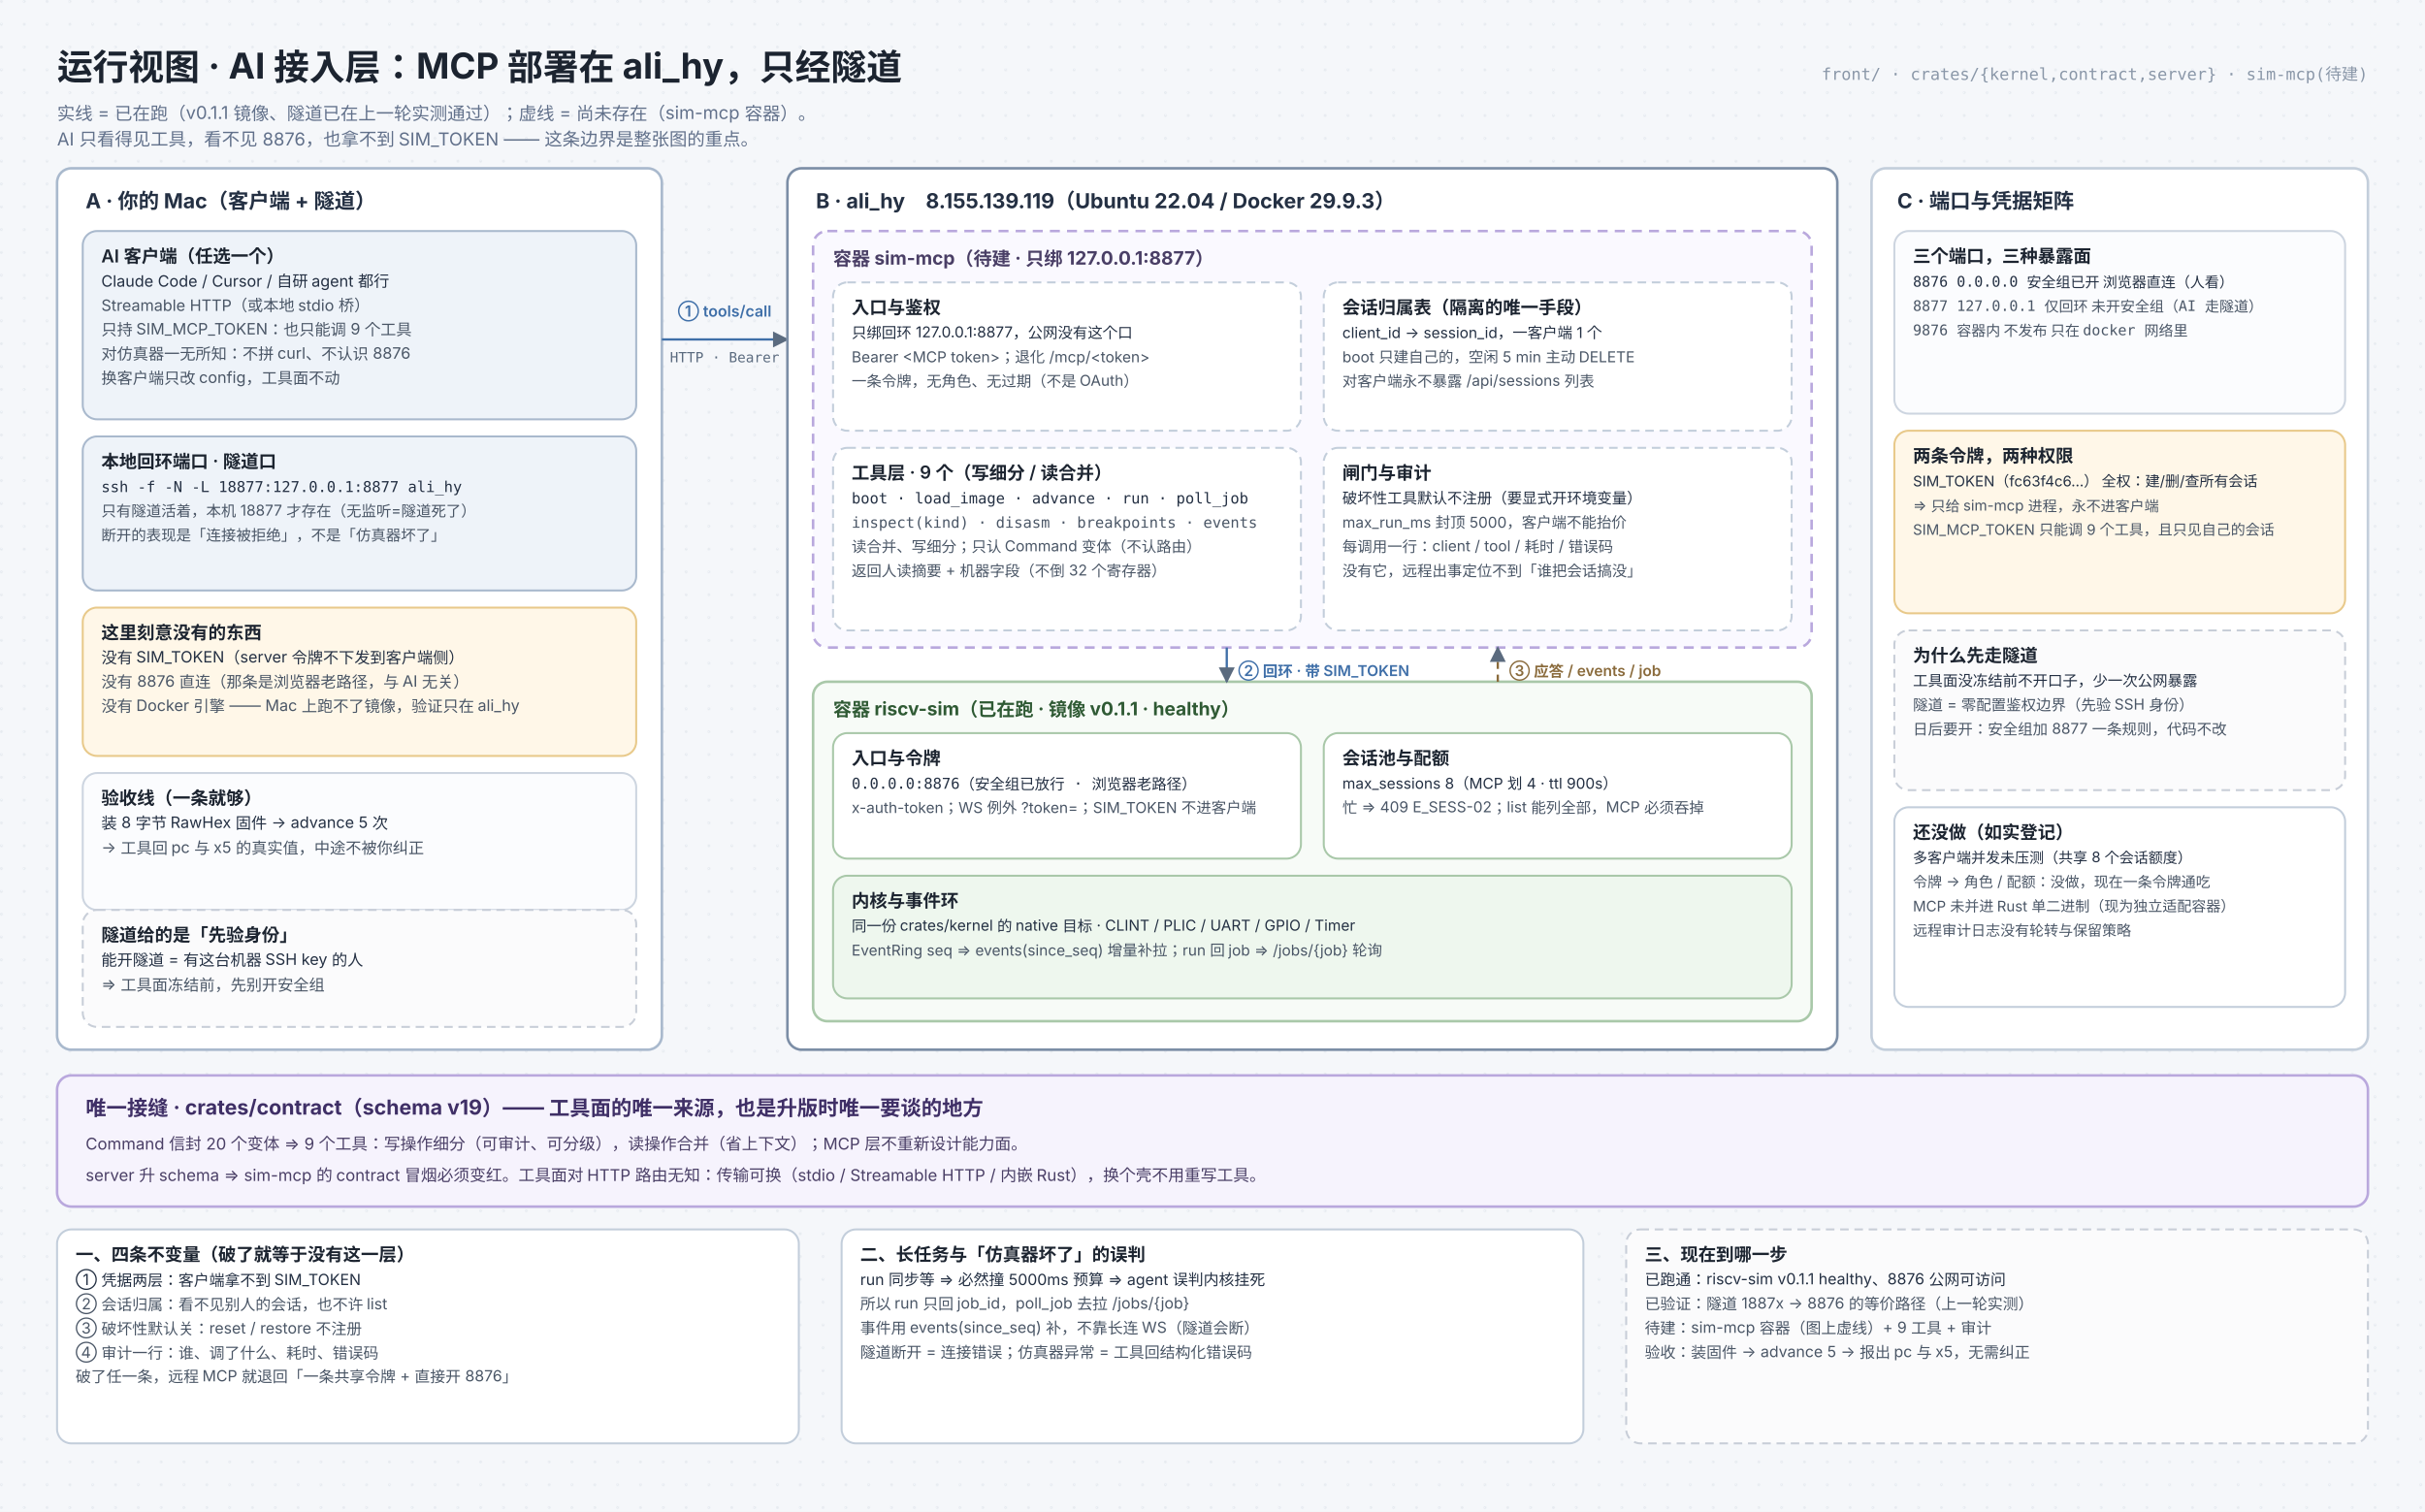
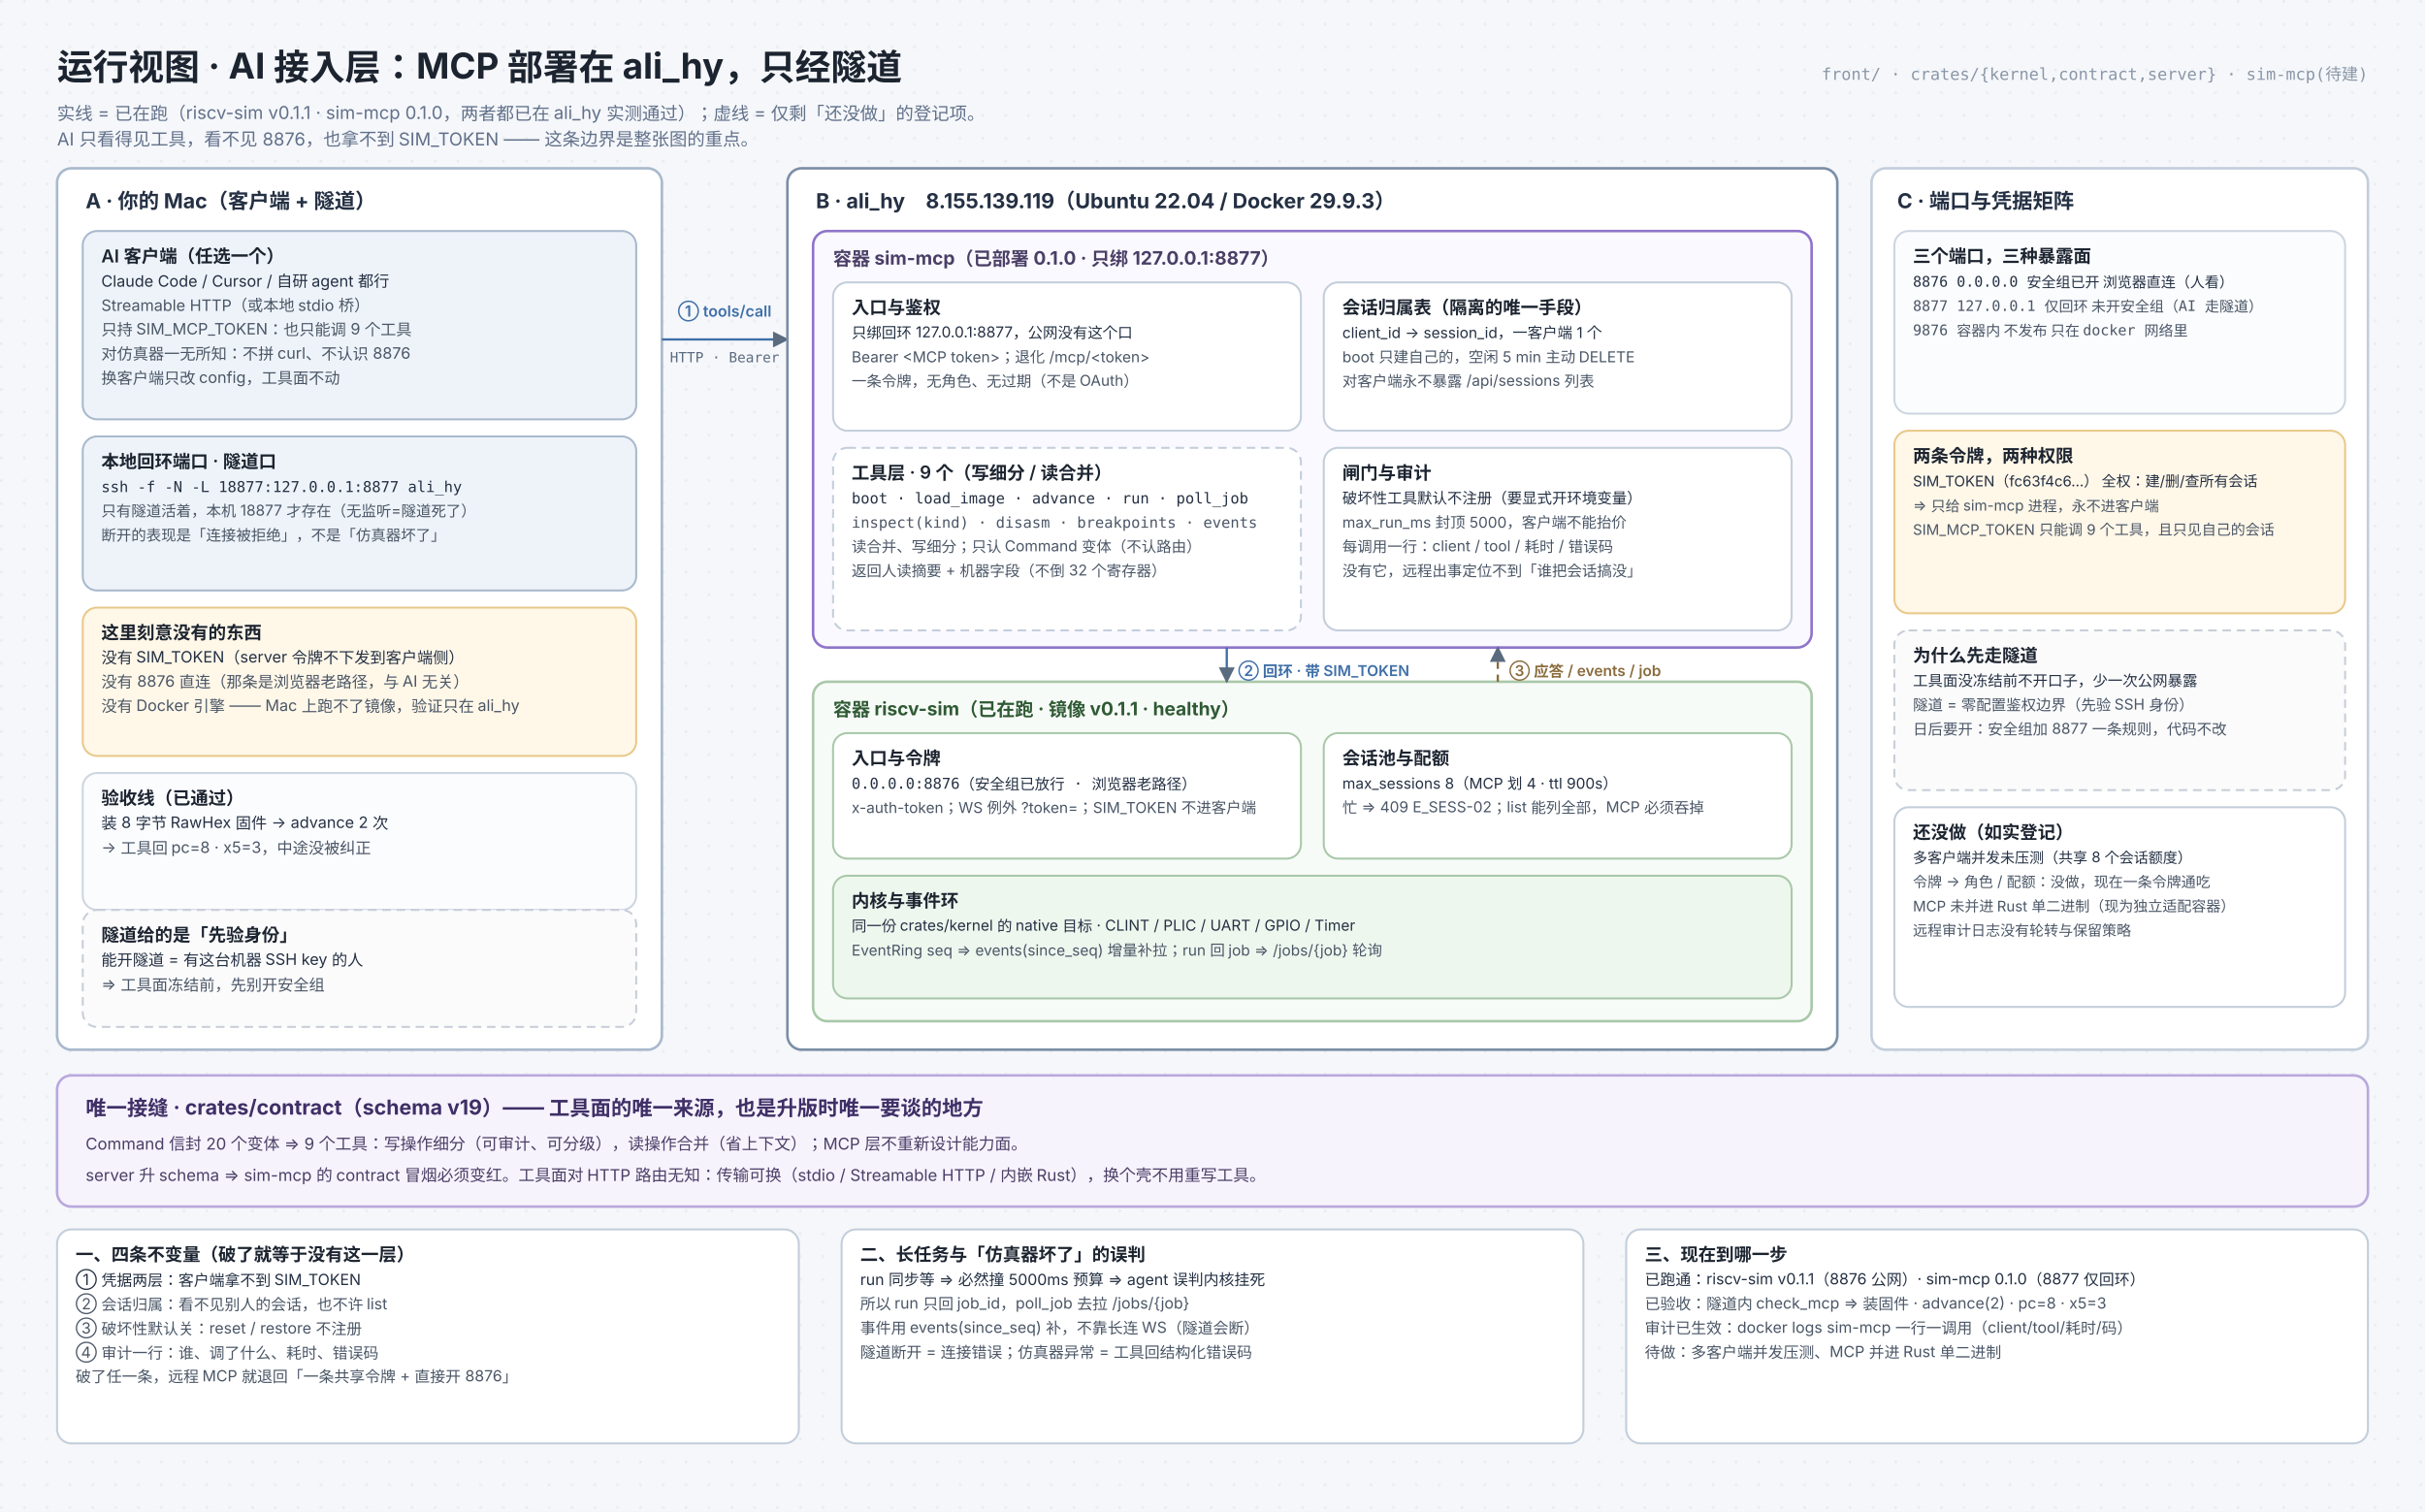
<svg xmlns="http://www.w3.org/2000/svg" width="1700" height="1060" viewBox="0 0 1700 1060">
  <defs>
    <marker id="arrow" viewBox="0 0 10 10" refX="9" refY="5" markerWidth="7" markerHeight="7" orient="auto">
      <path d="M0,0 L10,5 L0,10 z" fill="#5b6b7f" />
    </marker>
    <pattern id="dots" width="16" height="16" patternUnits="userSpaceOnUse">
      <circle cx="1" cy="1" r="1" fill="#e6eaef" />
    </pattern>
  </defs>
  <rect width="1700" height="1060" fill="#f5f7fa" />
  <rect width="1700" height="1060" fill="url(#dots)" opacity="0.9" />
  <text x="40" y="56" font-family="-apple-system,BlinkMacSystemFont,PingFang SC,Helvetica Neue,sans-serif" font-size="25" font-weight="700" fill="#1c2430" text-anchor="start" opacity="1">运行视图 · AI 接入层：MCP 部署在 ali_hy，只经隧道</text>
-   <text x="40" y="84" font-family="-apple-system,BlinkMacSystemFont,PingFang SC,Helvetica Neue,sans-serif" font-size="12.5" font-weight="400" fill="#61708a" text-anchor="start" opacity="1">实线 = 已在跑（v0.1.1 镜像、隧道已在上一轮实测通过）；虚线 = 尚未存在（sim-mcp 容器）。</text>
+   <text x="40" y="84" font-family="-apple-system,BlinkMacSystemFont,PingFang SC,Helvetica Neue,sans-serif" font-size="12.5" font-weight="400" fill="#61708a" text-anchor="start" opacity="1">实线 = 已在跑（riscv-sim v0.1.1 · sim-mcp 0.1.0，两者都已在 ali_hy 实测通过）；虚线 = 仅剩「还没做」的登记项。</text>
  <text x="40" y="102" font-family="-apple-system,BlinkMacSystemFont,PingFang SC,Helvetica Neue,sans-serif" font-size="12.5" font-weight="400" fill="#61708a" text-anchor="start" opacity="1">AI 只看得见工具，看不见 8876，也拿不到 SIM_TOKEN —— 这条边界是整张图的重点。</text>
  <text x="1660" y="56" font-family="ui-monospace,SFMono-Regular,Menlo,monospace" font-size="11.5" font-weight="400" fill="#8a97a8" text-anchor="end" opacity="1">front/ · crates/{kernel,contract,server} · sim-mcp(待建)</text>
  <rect x="40" y="118" width="424" height="618" rx="10" ry="10" fill="#ffffff" stroke="#a9b9cd" stroke-width="1.8" opacity="1" />
  <text x="60" y="146" font-family="-apple-system,BlinkMacSystemFont,PingFang SC,Helvetica Neue,sans-serif" font-size="14.5" font-weight="700" fill="#243043" text-anchor="start" opacity="1">A · 你的 Mac（客户端 + 隧道）</text>
  <rect x="58" y="162" width="388" height="132" rx="10" ry="10" fill="#eef3f9" stroke="#a9b9cd" stroke-width="1.4" opacity="1" />
  <text x="71" y="184" font-family="-apple-system,BlinkMacSystemFont,PingFang SC,Helvetica Neue,sans-serif" font-size="12.5" font-weight="600" fill="#1c2430" text-anchor="start" opacity="1">AI 客户端（任选一个）</text>
  <text x="71" y="201" font-family="-apple-system,BlinkMacSystemFont,PingFang SC,Helvetica Neue,sans-serif" font-size="11" font-weight="400" fill="#243043" text-anchor="start" opacity="1">Claude Code / Cursor / 自研 agent 都行</text>
  <text x="71" y="218" font-family="-apple-system,BlinkMacSystemFont,PingFang SC,Helvetica Neue,sans-serif" font-size="11" font-weight="400" fill="#4a5666" text-anchor="start" opacity="1">Streamable HTTP（或本地 stdio 桥）</text>
  <text x="71" y="235" font-family="-apple-system,BlinkMacSystemFont,PingFang SC,Helvetica Neue,sans-serif" font-size="11" font-weight="400" fill="#4a5666" text-anchor="start" opacity="1">只持 SIM_MCP_TOKEN：也只能调 9 个工具</text>
  <text x="71" y="252" font-family="-apple-system,BlinkMacSystemFont,PingFang SC,Helvetica Neue,sans-serif" font-size="11" font-weight="400" fill="#4a5666" text-anchor="start" opacity="1">对仿真器一无所知：不拼 curl、不认识 8876</text>
  <text x="71" y="269" font-family="-apple-system,BlinkMacSystemFont,PingFang SC,Helvetica Neue,sans-serif" font-size="11" font-weight="400" fill="#4a5666" text-anchor="start" opacity="1">换客户端只改 config，工具面不动</text>
  <rect x="58" y="306" width="388" height="108" rx="10" ry="10" fill="#eef3f9" stroke="#a9b9cd" stroke-width="1.4" opacity="1" />
  <text x="71" y="328" font-family="-apple-system,BlinkMacSystemFont,PingFang SC,Helvetica Neue,sans-serif" font-size="12.5" font-weight="600" fill="#1c2430" text-anchor="start" opacity="1">本地回环端口 · 隧道口</text>
  <text x="71" y="345" font-family="ui-monospace,SFMono-Regular,Menlo,monospace" font-size="10.5" font-weight="400" fill="#243043" text-anchor="start" opacity="1">ssh -f -N -L 18877:127.0.0.1:8877 ali_hy</text>
  <text x="71" y="362" font-family="-apple-system,BlinkMacSystemFont,PingFang SC,Helvetica Neue,sans-serif" font-size="10.5" font-weight="400" fill="#4a5666" text-anchor="start" opacity="1">只有隧道活着，本机 18877 才存在（无监听=隧道死了）</text>
  <text x="71" y="379" font-family="-apple-system,BlinkMacSystemFont,PingFang SC,Helvetica Neue,sans-serif" font-size="10.5" font-weight="400" fill="#4a5666" text-anchor="start" opacity="1">断开的表现是「连接被拒绝」，不是「仿真器坏了」</text>
  <rect x="58" y="426" width="388" height="104" rx="10" ry="10" fill="#fff7e8" stroke="#e8c98a" stroke-width="1.4" opacity="1" />
  <text x="71" y="448" font-family="-apple-system,BlinkMacSystemFont,PingFang SC,Helvetica Neue,sans-serif" font-size="12.5" font-weight="600" fill="#1c2430" text-anchor="start" opacity="1">这里刻意没有的东西</text>
  <text x="71" y="465" font-family="-apple-system,BlinkMacSystemFont,PingFang SC,Helvetica Neue,sans-serif" font-size="11" font-weight="400" fill="#243043" text-anchor="start" opacity="1">没有 SIM_TOKEN（server 令牌不下发到客户端侧）</text>
  <text x="71" y="482" font-family="-apple-system,BlinkMacSystemFont,PingFang SC,Helvetica Neue,sans-serif" font-size="11" font-weight="400" fill="#4a5666" text-anchor="start" opacity="1">没有 8876 直连（那条是浏览器老路径，与 AI 无关）</text>
  <text x="71" y="499" font-family="-apple-system,BlinkMacSystemFont,PingFang SC,Helvetica Neue,sans-serif" font-size="11" font-weight="400" fill="#4a5666" text-anchor="start" opacity="1">没有 Docker 引擎 —— Mac 上跑不了镜像，验证只在 ali_hy</text>
  <rect x="58" y="542" width="388" height="96" rx="10" ry="10" fill="#fbfcfe" stroke="#cdd5e0" stroke-width="1.4" opacity="1" />
-   <text x="71" y="564" font-family="-apple-system,BlinkMacSystemFont,PingFang SC,Helvetica Neue,sans-serif" font-size="12.5" font-weight="600" fill="#1c2430" text-anchor="start" opacity="1">验收线（一条就够）</text>
-   <text x="71" y="581" font-family="-apple-system,BlinkMacSystemFont,PingFang SC,Helvetica Neue,sans-serif" font-size="11" font-weight="400" fill="#243043" text-anchor="start" opacity="1">装 8 字节 RawHex 固件 → advance 5 次</text>
-   <text x="71" y="598" font-family="-apple-system,BlinkMacSystemFont,PingFang SC,Helvetica Neue,sans-serif" font-size="11" font-weight="400" fill="#4a5666" text-anchor="start" opacity="1">→ 工具回 pc 与 x5 的真实值，中途不被你纠正</text>
+   <text x="71" y="564" font-family="-apple-system,BlinkMacSystemFont,PingFang SC,Helvetica Neue,sans-serif" font-size="12.5" font-weight="600" fill="#1c2430" text-anchor="start" opacity="1">验收线（已通过）</text>
+   <text x="71" y="581" font-family="-apple-system,BlinkMacSystemFont,PingFang SC,Helvetica Neue,sans-serif" font-size="11" font-weight="400" fill="#243043" text-anchor="start" opacity="1">装 8 字节 RawHex 固件 → advance 2 次</text>
+   <text x="71" y="598" font-family="-apple-system,BlinkMacSystemFont,PingFang SC,Helvetica Neue,sans-serif" font-size="11" font-weight="400" fill="#4a5666" text-anchor="start" opacity="1">→ 工具回 pc=8 · x5=3，中途没被纠正</text>
  <rect x="58" y="638" width="388" height="82" rx="10" ry="10" fill="#fbfbfc" stroke="#c8ced8" stroke-width="1.4" stroke-dasharray="6 4" opacity="1" />
  <text x="71" y="660" font-family="-apple-system,BlinkMacSystemFont,PingFang SC,Helvetica Neue,sans-serif" font-size="12.5" font-weight="600" fill="#1c2430" text-anchor="start" opacity="1">隧道给的是「先验身份」</text>
  <text x="71" y="677" font-family="-apple-system,BlinkMacSystemFont,PingFang SC,Helvetica Neue,sans-serif" font-size="11" font-weight="400" fill="#243043" text-anchor="start" opacity="1">能开隧道 = 有这台机器 SSH key 的人</text>
  <text x="71" y="694" font-family="-apple-system,BlinkMacSystemFont,PingFang SC,Helvetica Neue,sans-serif" font-size="11" font-weight="400" fill="#4a5666" text-anchor="start" opacity="1">⇒ 工具面冻结前，先别开安全组</text>
  <line x1="464" y1="238" x2="552" y2="238" stroke="#3f6fa8" stroke-width="1.6" marker-end="url(#arrow)" />
  <text x="508" y="222" font-family="-apple-system,BlinkMacSystemFont,PingFang SC,Helvetica Neue,sans-serif" font-size="10.8" font-weight="600" fill="#3f6fa8" text-anchor="middle" opacity="1">① tools/call</text>
  <text x="508" y="254" font-family="ui-monospace,SFMono-Regular,Menlo,monospace" font-size="9.8" font-weight="400" fill="#5b6b7f" text-anchor="middle" opacity="1">HTTP · Bearer</text>
  <rect x="552" y="118" width="736" height="618" rx="10" ry="10" fill="#ffffff" stroke="#7c8ea6" stroke-width="1.8" opacity="1" />
  <text x="572" y="146" font-family="-apple-system,BlinkMacSystemFont,PingFang SC,Helvetica Neue,sans-serif" font-size="14.5" font-weight="700" fill="#243043" text-anchor="start" opacity="1">B · ali_hy　8.155.139.119（Ubuntu 22.04 / Docker 29.9.3）</text>
-   <rect x="570" y="162" width="700" height="292" rx="10" ry="10" fill="#faf9ff" stroke="#b9a8dd" stroke-width="1.8" stroke-dasharray="7 5" opacity="1" />
-   <text x="584" y="186" font-family="-apple-system,BlinkMacSystemFont,PingFang SC,Helvetica Neue,sans-serif" font-size="13" font-weight="700" fill="#4a3f66" text-anchor="start" opacity="1">容器 sim-mcp（待建 · 只绑 127.0.0.1:8877）</text>
-   <rect x="584" y="198" width="328" height="104" rx="10" ry="10" fill="#ffffff" stroke="#c3cedb" stroke-width="1.4" stroke-dasharray="6 4" opacity="1" />
+   <rect x="570" y="162" width="700" height="292" rx="10" ry="10" fill="#faf9ff" stroke="#8f74c9" stroke-width="1.8" opacity="1" />
+   <text x="584" y="186" font-family="-apple-system,BlinkMacSystemFont,PingFang SC,Helvetica Neue,sans-serif" font-size="13" font-weight="700" fill="#4a3f66" text-anchor="start" opacity="1">容器 sim-mcp（已部署 0.1.0 · 只绑 127.0.0.1:8877）</text>
+   <rect x="584" y="198" width="328" height="104" rx="10" ry="10" fill="#ffffff" stroke="#c3cedb" stroke-width="1.4" opacity="1" />
  <text x="597" y="220" font-family="-apple-system,BlinkMacSystemFont,PingFang SC,Helvetica Neue,sans-serif" font-size="12.5" font-weight="600" fill="#1c2430" text-anchor="start" opacity="1">入口与鉴权</text>
  <text x="597" y="237" font-family="-apple-system,BlinkMacSystemFont,PingFang SC,Helvetica Neue,sans-serif" font-size="10.5" font-weight="400" fill="#243043" text-anchor="start" opacity="1">只绑回环 127.0.0.1:8877，公网没有这个口</text>
  <text x="597" y="254" font-family="-apple-system,BlinkMacSystemFont,PingFang SC,Helvetica Neue,sans-serif" font-size="10.5" font-weight="400" fill="#4a5666" text-anchor="start" opacity="1">Bearer &lt;MCP token&gt;；退化 /mcp/&lt;token&gt;</text>
  <text x="597" y="271" font-family="-apple-system,BlinkMacSystemFont,PingFang SC,Helvetica Neue,sans-serif" font-size="10.5" font-weight="400" fill="#4a5666" text-anchor="start" opacity="1">一条令牌，无角色、无过期（不是 OAuth）</text>
-   <rect x="928" y="198" width="328" height="104" rx="10" ry="10" fill="#ffffff" stroke="#c3cedb" stroke-width="1.4" stroke-dasharray="6 4" opacity="1" />
+   <rect x="928" y="198" width="328" height="104" rx="10" ry="10" fill="#ffffff" stroke="#c3cedb" stroke-width="1.4" opacity="1" />
  <text x="941" y="220" font-family="-apple-system,BlinkMacSystemFont,PingFang SC,Helvetica Neue,sans-serif" font-size="12.5" font-weight="600" fill="#1c2430" text-anchor="start" opacity="1">会话归属表（隔离的唯一手段）</text>
  <text x="941" y="237" font-family="-apple-system,BlinkMacSystemFont,PingFang SC,Helvetica Neue,sans-serif" font-size="10.5" font-weight="400" fill="#243043" text-anchor="start" opacity="1">client_id → session_id，一客户端 1 个</text>
  <text x="941" y="254" font-family="-apple-system,BlinkMacSystemFont,PingFang SC,Helvetica Neue,sans-serif" font-size="10.5" font-weight="400" fill="#4a5666" text-anchor="start" opacity="1">boot 只建自己的，空闲 5 min 主动 DELETE</text>
  <text x="941" y="271" font-family="-apple-system,BlinkMacSystemFont,PingFang SC,Helvetica Neue,sans-serif" font-size="10.5" font-weight="400" fill="#4a5666" text-anchor="start" opacity="1">对客户端永不暴露 /api/sessions 列表</text>
  <rect x="584" y="314" width="328" height="128" rx="10" ry="10" fill="#ffffff" stroke="#c3cedb" stroke-width="1.4" stroke-dasharray="6 4" opacity="1" />
  <text x="597" y="336" font-family="-apple-system,BlinkMacSystemFont,PingFang SC,Helvetica Neue,sans-serif" font-size="12.5" font-weight="600" fill="#1c2430" text-anchor="start" opacity="1">工具层 · 9 个（写细分 / 读合并）</text>
  <text x="597" y="353" font-family="ui-monospace,SFMono-Regular,Menlo,monospace" font-size="10.5" font-weight="400" fill="#243043" text-anchor="start" opacity="1">boot · load_image · advance · run · poll_job</text>
  <text x="597" y="370" font-family="ui-monospace,SFMono-Regular,Menlo,monospace" font-size="10.5" font-weight="400" fill="#4a5666" text-anchor="start" opacity="1">inspect(kind) · disasm · breakpoints · events</text>
  <text x="597" y="387" font-family="-apple-system,BlinkMacSystemFont,PingFang SC,Helvetica Neue,sans-serif" font-size="10.5" font-weight="400" fill="#4a5666" text-anchor="start" opacity="1">读合并、写细分；只认 Command 变体（不认路由）</text>
  <text x="597" y="404" font-family="-apple-system,BlinkMacSystemFont,PingFang SC,Helvetica Neue,sans-serif" font-size="10.5" font-weight="400" fill="#4a5666" text-anchor="start" opacity="1">返回人读摘要 + 机器字段（不倒 32 个寄存器）</text>
-   <rect x="928" y="314" width="328" height="128" rx="10" ry="10" fill="#ffffff" stroke="#c3cedb" stroke-width="1.4" stroke-dasharray="6 4" opacity="1" />
+   <rect x="928" y="314" width="328" height="128" rx="10" ry="10" fill="#ffffff" stroke="#c3cedb" stroke-width="1.4" opacity="1" />
  <text x="941" y="336" font-family="-apple-system,BlinkMacSystemFont,PingFang SC,Helvetica Neue,sans-serif" font-size="12.5" font-weight="600" fill="#1c2430" text-anchor="start" opacity="1">闸门与审计</text>
  <text x="941" y="353" font-family="-apple-system,BlinkMacSystemFont,PingFang SC,Helvetica Neue,sans-serif" font-size="10.5" font-weight="400" fill="#243043" text-anchor="start" opacity="1">破坏性工具默认不注册（要显式开环境变量）</text>
  <text x="941" y="370" font-family="-apple-system,BlinkMacSystemFont,PingFang SC,Helvetica Neue,sans-serif" font-size="10.5" font-weight="400" fill="#4a5666" text-anchor="start" opacity="1">max_run_ms 封顶 5000，客户端不能抬价</text>
  <text x="941" y="387" font-family="-apple-system,BlinkMacSystemFont,PingFang SC,Helvetica Neue,sans-serif" font-size="10.5" font-weight="400" fill="#4a5666" text-anchor="start" opacity="1">每调用一行：client / tool / 耗时 / 错误码</text>
  <text x="941" y="404" font-family="-apple-system,BlinkMacSystemFont,PingFang SC,Helvetica Neue,sans-serif" font-size="10.5" font-weight="400" fill="#4a5666" text-anchor="start" opacity="1">没有它，远程出事定位不到「谁把会话搞没」</text>
  <rect x="570" y="478" width="700" height="238" rx="10" ry="10" fill="#f7fbf7" stroke="#a9c8a9" stroke-width="1.8" opacity="1" />
  <text x="584" y="502" font-family="-apple-system,BlinkMacSystemFont,PingFang SC,Helvetica Neue,sans-serif" font-size="13" font-weight="700" fill="#2f5a34" text-anchor="start" opacity="1">容器 riscv-sim（已在跑 · 镜像 v0.1.1 · healthy）</text>
  <rect x="584" y="514" width="328" height="88" rx="10" ry="10" fill="#ffffff" stroke="#a9c8a9" stroke-width="1.4" opacity="1" />
  <text x="597" y="536" font-family="-apple-system,BlinkMacSystemFont,PingFang SC,Helvetica Neue,sans-serif" font-size="12.5" font-weight="600" fill="#1c2430" text-anchor="start" opacity="1">入口与令牌</text>
  <text x="597" y="553" font-family="ui-monospace,SFMono-Regular,Menlo,monospace" font-size="10.5" font-weight="400" fill="#243043" text-anchor="start" opacity="1">0.0.0.0:8876（安全组已放行 · 浏览器老路径）</text>
  <text x="597" y="570" font-family="-apple-system,BlinkMacSystemFont,PingFang SC,Helvetica Neue,sans-serif" font-size="10.5" font-weight="400" fill="#4a5666" text-anchor="start" opacity="1">x-auth-token；WS 例外 ?token=；SIM_TOKEN 不进客户端</text>
  <rect x="928" y="514" width="328" height="88" rx="10" ry="10" fill="#ffffff" stroke="#a9c8a9" stroke-width="1.4" opacity="1" />
  <text x="941" y="536" font-family="-apple-system,BlinkMacSystemFont,PingFang SC,Helvetica Neue,sans-serif" font-size="12.5" font-weight="600" fill="#1c2430" text-anchor="start" opacity="1">会话池与配额</text>
  <text x="941" y="553" font-family="-apple-system,BlinkMacSystemFont,PingFang SC,Helvetica Neue,sans-serif" font-size="10.5" font-weight="400" fill="#243043" text-anchor="start" opacity="1">max_sessions 8（MCP 划 4 · ttl 900s）</text>
  <text x="941" y="570" font-family="-apple-system,BlinkMacSystemFont,PingFang SC,Helvetica Neue,sans-serif" font-size="10.5" font-weight="400" fill="#4a5666" text-anchor="start" opacity="1">忙 ⇒ 409 E_SESS-02；list 能列全部，MCP 必须吞掉</text>
  <rect x="584" y="614" width="672" height="86" rx="10" ry="10" fill="#eef7ee" stroke="#a9c8a9" stroke-width="1.4" opacity="1" />
  <text x="597" y="636" font-family="-apple-system,BlinkMacSystemFont,PingFang SC,Helvetica Neue,sans-serif" font-size="12.5" font-weight="600" fill="#1c2430" text-anchor="start" opacity="1">内核与事件环</text>
  <text x="597" y="653" font-family="-apple-system,BlinkMacSystemFont,PingFang SC,Helvetica Neue,sans-serif" font-size="10.5" font-weight="400" fill="#243043" text-anchor="start" opacity="1">同一份 crates/kernel 的 native 目标 · CLINT / PLIC / UART / GPIO / Timer</text>
  <text x="597" y="670" font-family="-apple-system,BlinkMacSystemFont,PingFang SC,Helvetica Neue,sans-serif" font-size="10.5" font-weight="400" fill="#4a5666" text-anchor="start" opacity="1">EventRing seq ⇒ events(since_seq) 增量补拉；run 回 job ⇒ /jobs/{job} 轮询</text>
  <line x1="860" y1="454" x2="860" y2="478" stroke="#3f6fa8" stroke-width="1.6" marker-end="url(#arrow)" />
  <text x="868" y="474" font-family="-apple-system,BlinkMacSystemFont,PingFang SC,Helvetica Neue,sans-serif" font-size="10.5" font-weight="600" fill="#3f6fa8" text-anchor="start" opacity="1">② 回环 · 带 SIM_TOKEN</text>
  <line x1="1050" y1="478" x2="1050" y2="454" stroke="#8a6b3c" stroke-width="1.6" marker-end="url(#arrow)" stroke-dasharray="5 4" />
  <text x="1058" y="474" font-family="-apple-system,BlinkMacSystemFont,PingFang SC,Helvetica Neue,sans-serif" font-size="10.5" font-weight="600" fill="#8a6b3c" text-anchor="start" opacity="1">③ 应答 / events / job</text>
  <rect x="1312" y="118" width="348" height="618" rx="10" ry="10" fill="#ffffff" stroke="#c3cedb" stroke-width="1.8" opacity="1" />
  <text x="1330" y="146" font-family="-apple-system,BlinkMacSystemFont,PingFang SC,Helvetica Neue,sans-serif" font-size="14.5" font-weight="700" fill="#243043" text-anchor="start" opacity="1">C · 端口与凭据矩阵</text>
  <rect x="1328" y="162" width="316" height="128" rx="10" ry="10" fill="#fbfcfe" stroke="#cdd5e0" stroke-width="1.4" opacity="1" />
  <text x="1341" y="184" font-family="-apple-system,BlinkMacSystemFont,PingFang SC,Helvetica Neue,sans-serif" font-size="12.5" font-weight="600" fill="#1c2430" text-anchor="start" opacity="1">三个端口，三种暴露面</text>
  <text x="1341" y="201" font-family="ui-monospace,SFMono-Regular,Menlo,monospace" font-size="10.2" font-weight="400" fill="#243043" text-anchor="start" opacity="1">8876  0.0.0.0  安全组已开  浏览器直连（人看）</text>
  <text x="1341" y="218" font-family="ui-monospace,SFMono-Regular,Menlo,monospace" font-size="10.2" font-weight="400" fill="#4a5666" text-anchor="start" opacity="1">8877  127.0.0.1 仅回环  未开安全组（AI 走隧道）</text>
  <text x="1341" y="235" font-family="ui-monospace,SFMono-Regular,Menlo,monospace" font-size="10.2" font-weight="400" fill="#4a5666" text-anchor="start" opacity="1">9876  容器内  不发布  只在 docker 网络里</text>
  <rect x="1328" y="302" width="316" height="128" rx="10" ry="10" fill="#fff7e8" stroke="#e8c98a" stroke-width="1.4" opacity="1" />
  <text x="1341" y="324" font-family="-apple-system,BlinkMacSystemFont,PingFang SC,Helvetica Neue,sans-serif" font-size="12.5" font-weight="600" fill="#1c2430" text-anchor="start" opacity="1">两条令牌，两种权限</text>
  <text x="1341" y="341" font-family="-apple-system,BlinkMacSystemFont,PingFang SC,Helvetica Neue,sans-serif" font-size="10.2" font-weight="400" fill="#243043" text-anchor="start" opacity="1">SIM_TOKEN（fc63f4c6…） 全权：建/删/查所有会话</text>
  <text x="1341" y="358" font-family="-apple-system,BlinkMacSystemFont,PingFang SC,Helvetica Neue,sans-serif" font-size="10.2" font-weight="400" fill="#4a5666" text-anchor="start" opacity="1">⇒ 只给 sim-mcp 进程，永不进客户端</text>
  <text x="1341" y="375" font-family="-apple-system,BlinkMacSystemFont,PingFang SC,Helvetica Neue,sans-serif" font-size="10.2" font-weight="400" fill="#4a5666" text-anchor="start" opacity="1">SIM_MCP_TOKEN  只能调 9 个工具，且只见自己的会话</text>
  <rect x="1328" y="442" width="316" height="112" rx="10" ry="10" fill="#fbfbfc" stroke="#c8ced8" stroke-width="1.4" stroke-dasharray="6 4" opacity="1" />
  <text x="1341" y="464" font-family="-apple-system,BlinkMacSystemFont,PingFang SC,Helvetica Neue,sans-serif" font-size="12.5" font-weight="600" fill="#1c2430" text-anchor="start" opacity="1">为什么先走隧道</text>
  <text x="1341" y="481" font-family="-apple-system,BlinkMacSystemFont,PingFang SC,Helvetica Neue,sans-serif" font-size="10.5" font-weight="400" fill="#243043" text-anchor="start" opacity="1">工具面没冻结前不开口子，少一次公网暴露</text>
  <text x="1341" y="498" font-family="-apple-system,BlinkMacSystemFont,PingFang SC,Helvetica Neue,sans-serif" font-size="10.5" font-weight="400" fill="#4a5666" text-anchor="start" opacity="1">隧道 = 零配置鉴权边界（先验 SSH 身份）</text>
  <text x="1341" y="515" font-family="-apple-system,BlinkMacSystemFont,PingFang SC,Helvetica Neue,sans-serif" font-size="10.5" font-weight="400" fill="#4a5666" text-anchor="start" opacity="1">日后要开：安全组加 8877 一条规则，代码不改</text>
  <rect x="1328" y="566" width="316" height="140" rx="10" ry="10" fill="#ffffff" stroke="#c3cedb" stroke-width="1.4" opacity="1" />
  <text x="1341" y="588" font-family="-apple-system,BlinkMacSystemFont,PingFang SC,Helvetica Neue,sans-serif" font-size="12.5" font-weight="600" fill="#1c2430" text-anchor="start" opacity="1">还没做（如实登记）</text>
  <text x="1341" y="605" font-family="-apple-system,BlinkMacSystemFont,PingFang SC,Helvetica Neue,sans-serif" font-size="10.2" font-weight="400" fill="#243043" text-anchor="start" opacity="1">多客户端并发未压测（共享 8 个会话额度）</text>
  <text x="1341" y="622" font-family="-apple-system,BlinkMacSystemFont,PingFang SC,Helvetica Neue,sans-serif" font-size="10.2" font-weight="400" fill="#4a5666" text-anchor="start" opacity="1">令牌 → 角色 / 配额：没做，现在一条令牌通吃</text>
  <text x="1341" y="639" font-family="-apple-system,BlinkMacSystemFont,PingFang SC,Helvetica Neue,sans-serif" font-size="10.2" font-weight="400" fill="#4a5666" text-anchor="start" opacity="1">MCP 未并进 Rust 单二进制（现为独立适配容器）</text>
  <text x="1341" y="656" font-family="-apple-system,BlinkMacSystemFont,PingFang SC,Helvetica Neue,sans-serif" font-size="10.2" font-weight="400" fill="#4a5666" text-anchor="start" opacity="1">远程审计日志没有轮转与保留策略</text>
  <rect x="40" y="754" width="1620" height="92" rx="10" ry="10" fill="#f6f3fd" stroke="#b9a8dd" stroke-width="1.8" opacity="1" />
  <text x="60" y="782" font-family="-apple-system,BlinkMacSystemFont,PingFang SC,Helvetica Neue,sans-serif" font-size="14.5" font-weight="700" fill="#3f2f66" text-anchor="start" opacity="1">唯一接缝 · crates/contract（schema v19）—— 工具面的唯一来源，也是升版时唯一要谈的地方</text>
  <text x="60" y="806" font-family="-apple-system,BlinkMacSystemFont,PingFang SC,Helvetica Neue,sans-serif" font-size="11.4" font-weight="400" fill="#4a3f66" text-anchor="start" opacity="1">Command 信封 20 个变体 ⇒ 9 个工具：写操作细分（可审计、可分级），读操作合并（省上下文）；MCP 层不重新设计能力面。</text>
  <text x="60" y="828" font-family="-apple-system,BlinkMacSystemFont,PingFang SC,Helvetica Neue,sans-serif" font-size="11.4" font-weight="400" fill="#4a3f66" text-anchor="start" opacity="1">server 升 schema ⇒ sim-mcp 的 contract 冒烟必须变红。工具面对 HTTP 路由无知：传输可换（stdio / Streamable HTTP / 内嵌 Rust），换个壳不用重写工具。</text>
  <rect x="40" y="862" width="520" height="150" rx="10" ry="10" fill="#ffffff" stroke="#c3cedb" stroke-width="1.4" opacity="1" />
  <text x="53" y="884" font-family="-apple-system,BlinkMacSystemFont,PingFang SC,Helvetica Neue,sans-serif" font-size="12.5" font-weight="600" fill="#1c2430" text-anchor="start" opacity="1">一、四条不变量（破了就等于没有这一层）</text>
  <text x="53" y="901" font-family="-apple-system,BlinkMacSystemFont,PingFang SC,Helvetica Neue,sans-serif" font-size="10.8" font-weight="400" fill="#243043" text-anchor="start" opacity="1">① 凭据两层：客户端拿不到 SIM_TOKEN</text>
  <text x="53" y="918" font-family="-apple-system,BlinkMacSystemFont,PingFang SC,Helvetica Neue,sans-serif" font-size="10.8" font-weight="400" fill="#4a5666" text-anchor="start" opacity="1">② 会话归属：看不见别人的会话，也不许 list</text>
  <text x="53" y="935" font-family="-apple-system,BlinkMacSystemFont,PingFang SC,Helvetica Neue,sans-serif" font-size="10.8" font-weight="400" fill="#4a5666" text-anchor="start" opacity="1">③ 破坏性默认关：reset / restore 不注册</text>
  <text x="53" y="952" font-family="-apple-system,BlinkMacSystemFont,PingFang SC,Helvetica Neue,sans-serif" font-size="10.8" font-weight="400" fill="#4a5666" text-anchor="start" opacity="1">④ 审计一行：谁、调了什么、耗时、错误码</text>
  <text x="53" y="969" font-family="-apple-system,BlinkMacSystemFont,PingFang SC,Helvetica Neue,sans-serif" font-size="10.8" font-weight="400" fill="#4a5666" text-anchor="start" opacity="1">破了任一条，远程 MCP 就退回「一条共享令牌 + 直接开 8876」</text>
  <rect x="590" y="862" width="520" height="150" rx="10" ry="10" fill="#ffffff" stroke="#c3cedb" stroke-width="1.4" opacity="1" />
  <text x="603" y="884" font-family="-apple-system,BlinkMacSystemFont,PingFang SC,Helvetica Neue,sans-serif" font-size="12.5" font-weight="600" fill="#1c2430" text-anchor="start" opacity="1">二、长任务与「仿真器坏了」的误判</text>
  <text x="603" y="901" font-family="-apple-system,BlinkMacSystemFont,PingFang SC,Helvetica Neue,sans-serif" font-size="10.8" font-weight="400" fill="#243043" text-anchor="start" opacity="1">run 同步等 ⇒ 必然撞 5000ms 预算 ⇒ agent 误判内核挂死</text>
  <text x="603" y="918" font-family="-apple-system,BlinkMacSystemFont,PingFang SC,Helvetica Neue,sans-serif" font-size="10.8" font-weight="400" fill="#4a5666" text-anchor="start" opacity="1">所以 run 只回 job_id，poll_job 去拉 /jobs/{job}</text>
  <text x="603" y="935" font-family="-apple-system,BlinkMacSystemFont,PingFang SC,Helvetica Neue,sans-serif" font-size="10.8" font-weight="400" fill="#4a5666" text-anchor="start" opacity="1">事件用 events(since_seq) 补，不靠长连 WS（隧道会断）</text>
  <text x="603" y="952" font-family="-apple-system,BlinkMacSystemFont,PingFang SC,Helvetica Neue,sans-serif" font-size="10.8" font-weight="400" fill="#4a5666" text-anchor="start" opacity="1">隧道断开 = 连接错误；仿真器异常 = 工具回结构化错误码</text>
-   <rect x="1140" y="862" width="520" height="150" rx="10" ry="10" fill="#fbfbfc" stroke="#c8ced8" stroke-width="1.4" stroke-dasharray="6 4" opacity="1" />
+   <rect x="1140" y="862" width="520" height="150" rx="10" ry="10" fill="#ffffff" stroke="#c3cedb" stroke-width="1.4" opacity="1" />
  <text x="1153" y="884" font-family="-apple-system,BlinkMacSystemFont,PingFang SC,Helvetica Neue,sans-serif" font-size="12.5" font-weight="600" fill="#1c2430" text-anchor="start" opacity="1">三、现在到哪一步</text>
-   <text x="1153" y="901" font-family="-apple-system,BlinkMacSystemFont,PingFang SC,Helvetica Neue,sans-serif" font-size="10.8" font-weight="400" fill="#243043" text-anchor="start" opacity="1">已跑通：riscv-sim v0.1.1 healthy、8876 公网可访问</text>
-   <text x="1153" y="918" font-family="-apple-system,BlinkMacSystemFont,PingFang SC,Helvetica Neue,sans-serif" font-size="10.8" font-weight="400" fill="#4a5666" text-anchor="start" opacity="1">已验证：隧道 1887x → 8876 的等价路径（上一轮实测）</text>
-   <text x="1153" y="935" font-family="-apple-system,BlinkMacSystemFont,PingFang SC,Helvetica Neue,sans-serif" font-size="10.8" font-weight="400" fill="#4a5666" text-anchor="start" opacity="1">待建：sim-mcp 容器（图上虚线）+ 9 工具 + 审计</text>
-   <text x="1153" y="952" font-family="-apple-system,BlinkMacSystemFont,PingFang SC,Helvetica Neue,sans-serif" font-size="10.8" font-weight="400" fill="#4a5666" text-anchor="start" opacity="1">验收：装固件 → advance 5 → 报出 pc 与 x5，无需纠正</text>
+   <text x="1153" y="901" font-family="-apple-system,BlinkMacSystemFont,PingFang SC,Helvetica Neue,sans-serif" font-size="10.8" font-weight="400" fill="#243043" text-anchor="start" opacity="1">已跑通：riscv-sim v0.1.1（8876 公网）· sim-mcp 0.1.0（8877 仅回环）</text>
+   <text x="1153" y="918" font-family="-apple-system,BlinkMacSystemFont,PingFang SC,Helvetica Neue,sans-serif" font-size="10.8" font-weight="400" fill="#4a5666" text-anchor="start" opacity="1">已验收：隧道内 check_mcp ⇒ 装固件 · advance(2) · pc=8 · x5=3</text>
+   <text x="1153" y="935" font-family="-apple-system,BlinkMacSystemFont,PingFang SC,Helvetica Neue,sans-serif" font-size="10.8" font-weight="400" fill="#4a5666" text-anchor="start" opacity="1">审计已生效：docker logs sim-mcp 一行一调用（client/tool/耗时/码）</text>
+   <text x="1153" y="952" font-family="-apple-system,BlinkMacSystemFont,PingFang SC,Helvetica Neue,sans-serif" font-size="10.8" font-weight="400" fill="#4a5666" text-anchor="start" opacity="1">待做：多客户端并发压测、MCP 并进 Rust 单二进制</text>
</svg>
